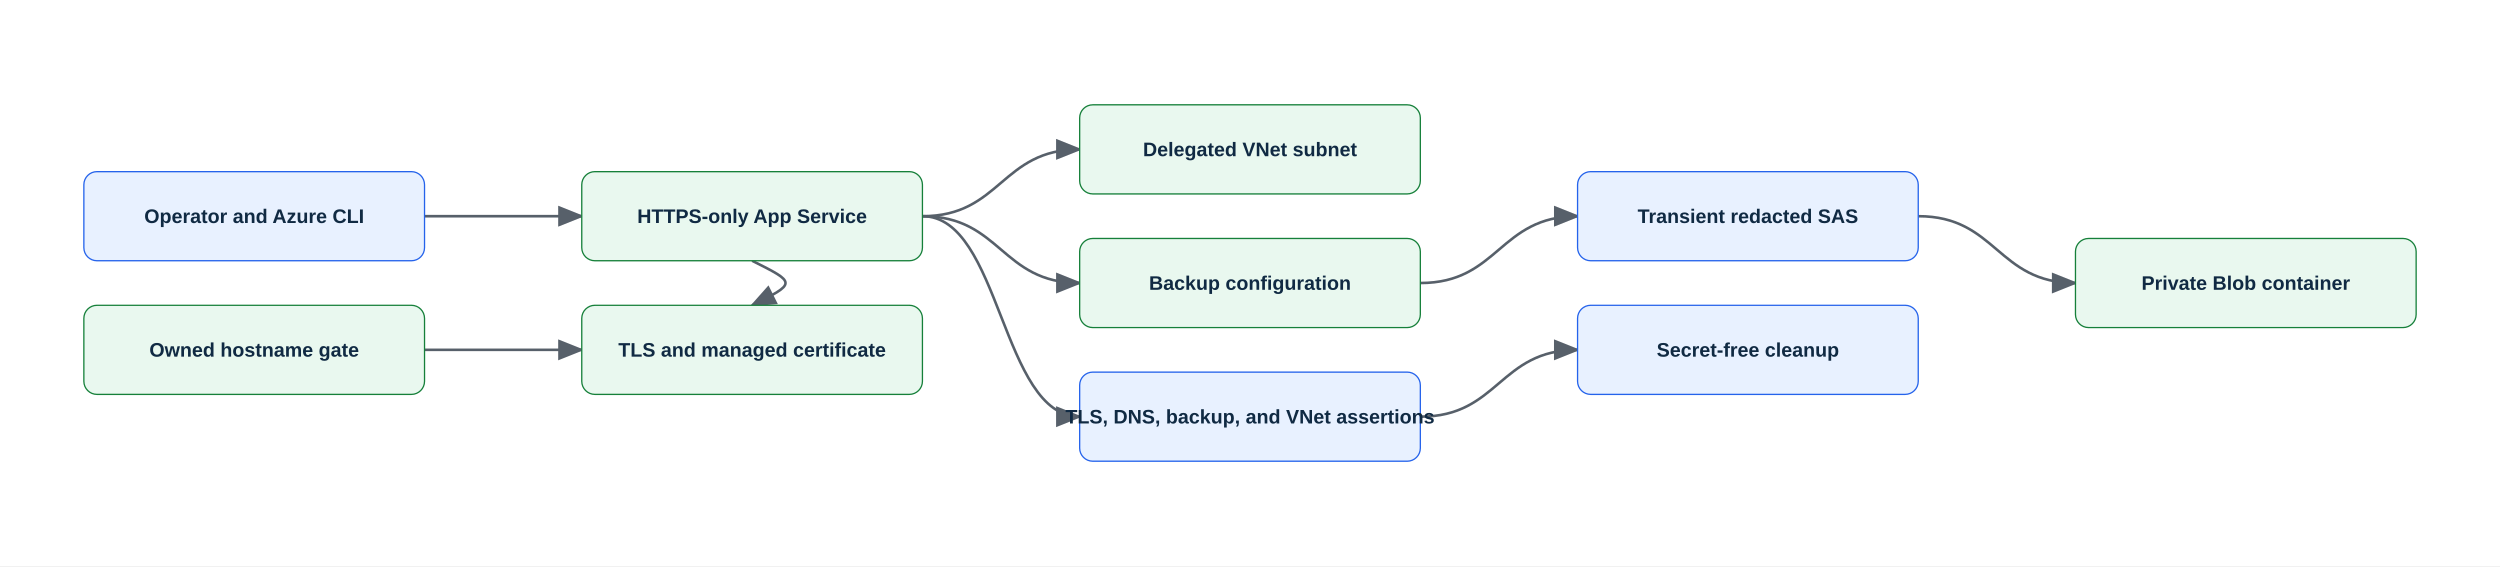
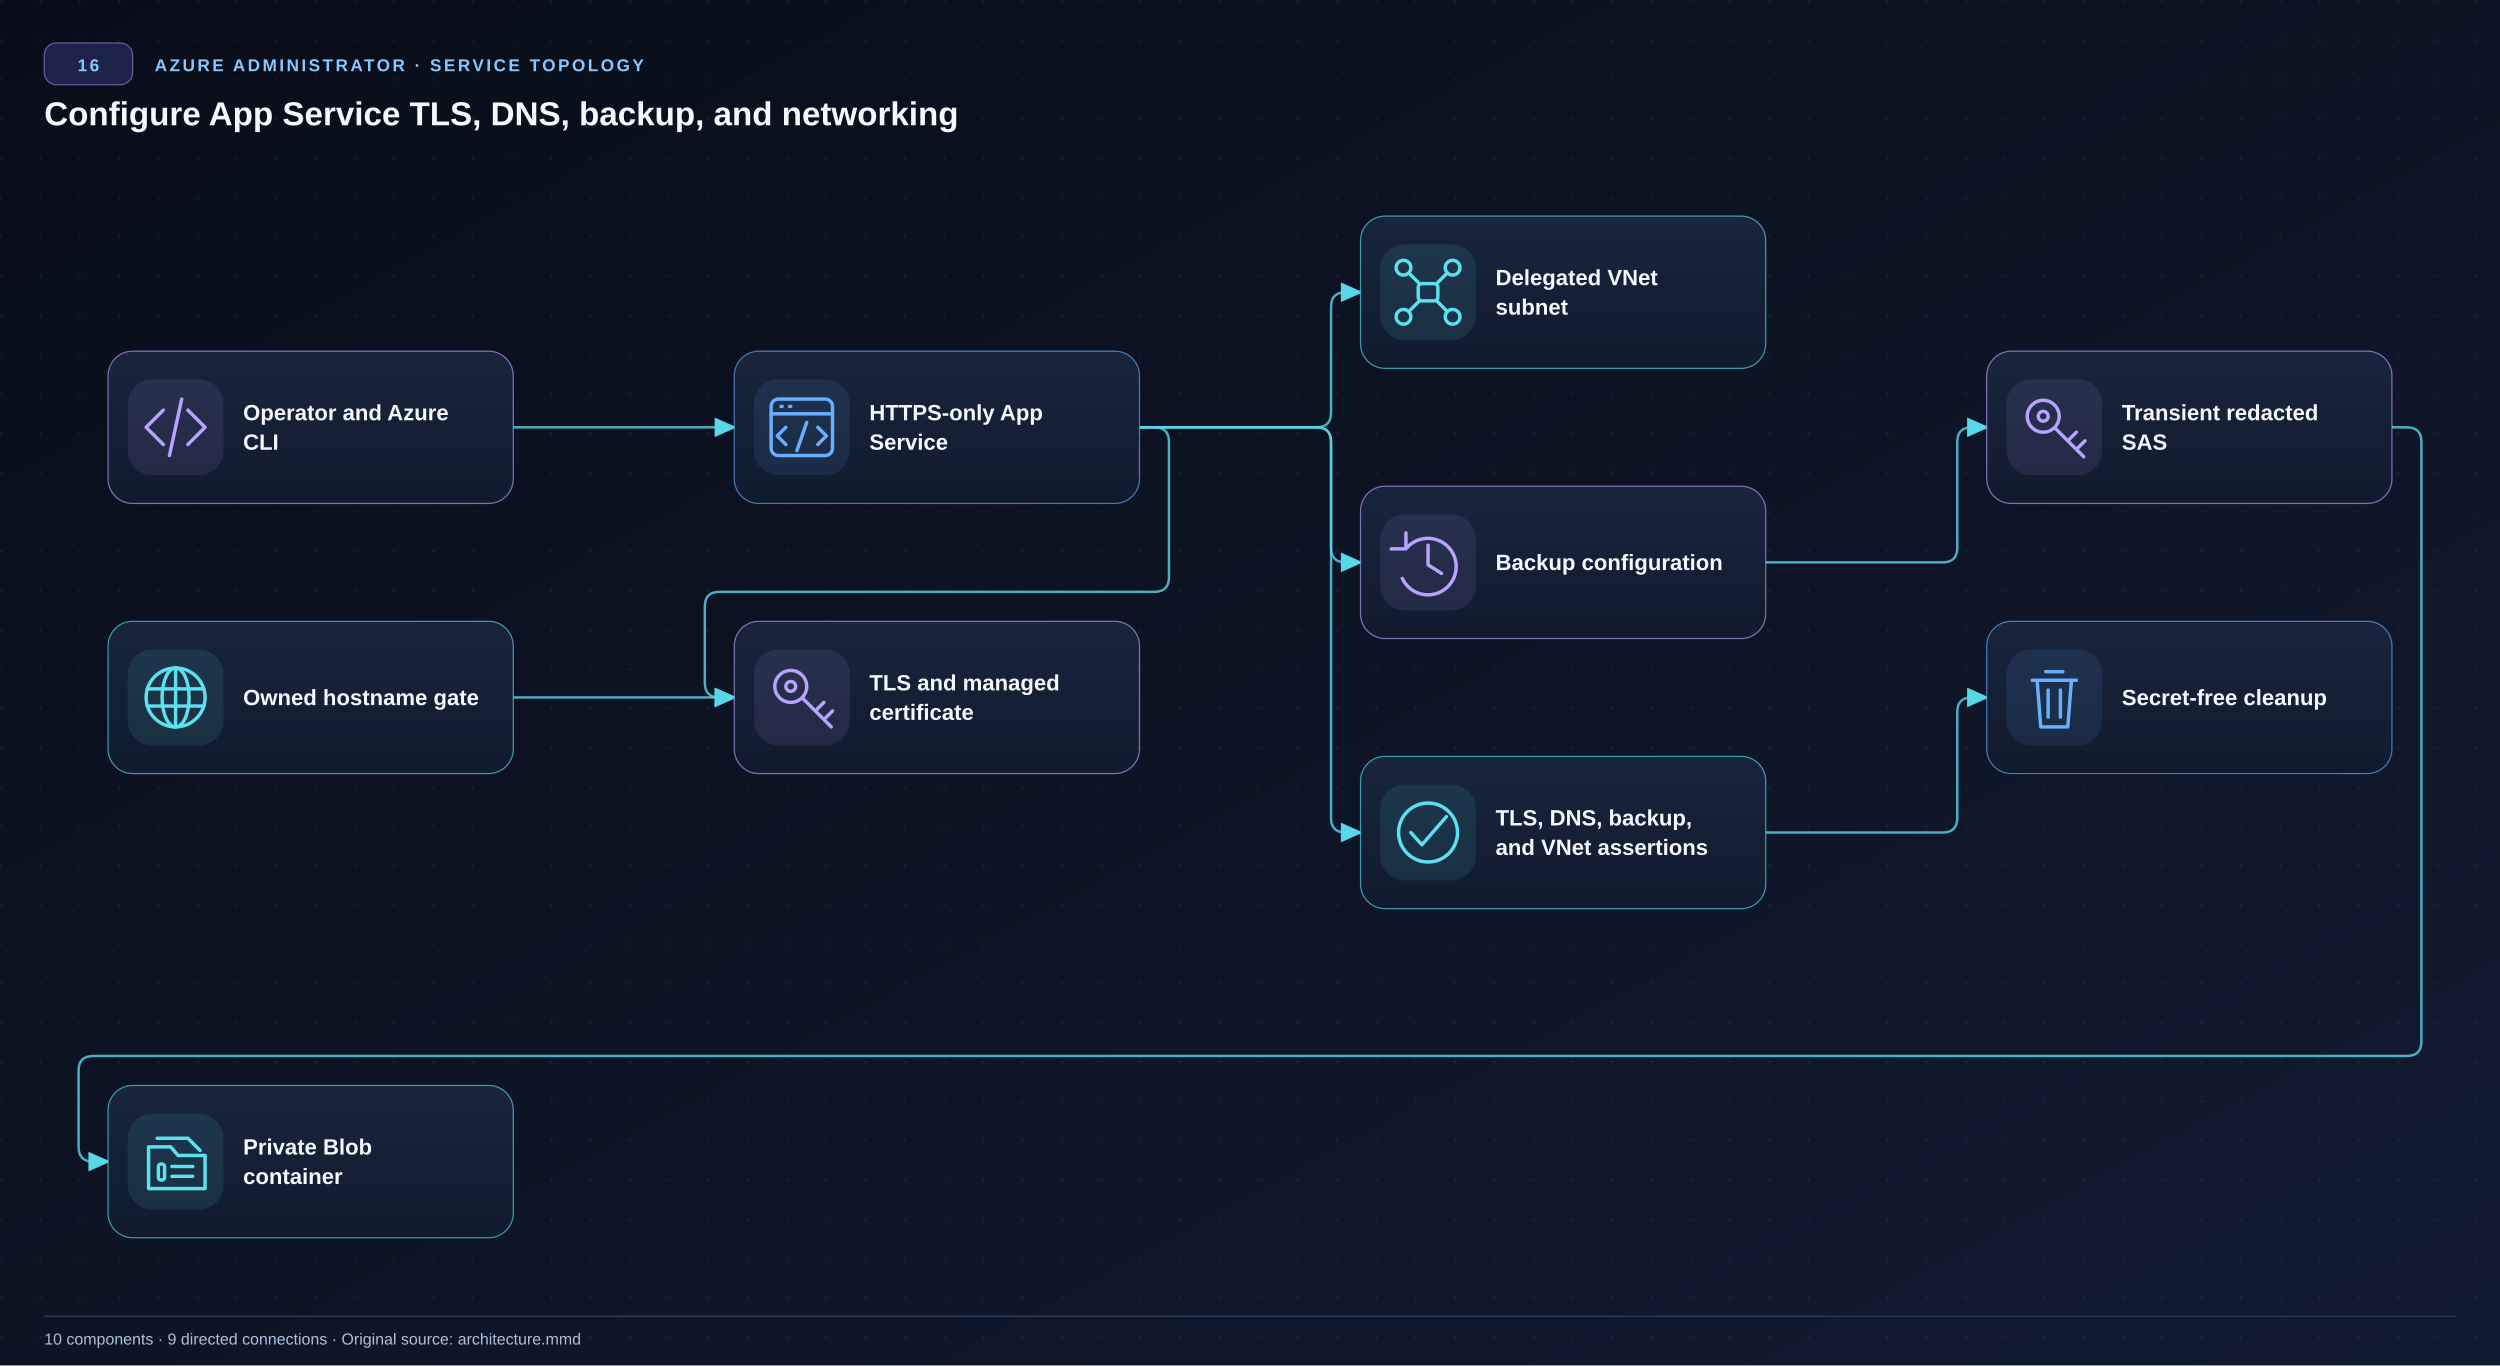
- <svg xmlns="http://www.w3.org/2000/svg" width="1908" height="432" viewBox="0 0 1908 432" role="img" aria-labelledby="lab16-title lab16-desc">
+ <svg xmlns="http://www.w3.org/2000/svg" width="2036" height="1112" viewBox="0 0 2036 1112" role="img" aria-labelledby="lab16-title lab16-desc">
  <defs>
-     <marker id="arrow" markerWidth="10" markerHeight="8" refX="9" refY="4" orient="auto" markerUnits="strokeWidth">
-       <path d="M 0 0 L 10 4 L 0 8 z" fill="#57606a" />
+     <linearGradient id="canvas-fill" x2="1" y2="1">
+       <stop stop-color="#090D19" />
+       <stop offset="1" stop-color="#111B30" />
+     </linearGradient>
+     <linearGradient id="card-fill" x2="0" y2="1">
+       <stop stop-color="#18253C" />
+       <stop offset="1" stop-color="#111B2E" />
+     </linearGradient>
+     <pattern id="grid" width="32" height="32" patternUnits="userSpaceOnUse">
+       <circle cx="1" cy="1" r="1" fill="#72A6E8" opacity=".10" />
+     </pattern>
+     <marker id="arrow" markerWidth="9" markerHeight="8" refX="8" refY="4" orient="auto" markerUnits="strokeWidth">
+       <path d="M0 0L9 4L0 8z" fill="#59D6E8" />
    </marker>
    <style>
-       .edge { fill: none; stroke: #57606a; stroke-width: 2; marker-end: url(#arrow); }
-       .edge-label-bg { fill: #ffffff; opacity: .94; }
-       .edge-label { fill: #57606a; font: 13px 'Segoe UI', Arial, sans-serif; text-anchor: middle; dominant-baseline: central; }
-       .node-label { font: 600 15px 'Segoe UI', Arial, sans-serif; text-anchor: middle; dominant-baseline: central; }
+       .edge { fill: none; stroke: #59D6E8; stroke-width: 2; stroke-opacity: .8; marker-end: url(#arrow); }
+       .node-label { fill: #F6F8FF; font: 600 18px 'Segoe UI', Arial, sans-serif; dominant-baseline: central; }
+       .edge-label { fill: #D9F8FD; font: 13px 'Segoe UI', Arial, sans-serif; text-anchor: middle; dominant-baseline: central; }
+       .heading { fill: #F6F8FF; font: 700 27px 'Segoe UI', Arial, sans-serif; }
+       .eyebrow { fill: #87C9FF; font: 600 14px 'Segoe UI', Arial, sans-serif; letter-spacing: 2px; }
+       .footer { fill: #ACC0DC; font: 13px 'Segoe UI', Arial, sans-serif; }
    </style>
  </defs>
-   <rect width="100%" height="100%" fill="#ffffff" />
+   <rect width="100%" height="100%" fill="url(#canvas-fill)" />
+   <rect width="100%" height="100%" fill="url(#grid)" />
  <g aria-hidden="true">
-     <path class="edge" d="M 324 165 C 384 165, 384 165, 444 165" />
-     <path class="edge" d="M 574 199 C 608 216, 608 216, 574 233" />
-     <path class="edge" d="M 704 165 C 764 165, 764 114, 824 114" />
-     <path class="edge" d="M 704 165 C 764 165, 764 216, 824 216" />
-     <path class="edge" d="M 1084 216 C 1144 216, 1144 165, 1204 165" />
-     <path class="edge" d="M 1464 165 C 1524 165, 1524 216, 1584 216" />
-     <path class="edge" d="M 324 267 C 384 267, 384 267, 444 267" />
-     <path class="edge" d="M 704 165 C 764 165, 764 318, 824 318" />
-     <path class="edge" d="M 1084 318 C 1144 318, 1144 267, 1204 267" />
-     <rect x="64" y="131" width="260" height="68" rx="10" fill="#e8f1ff" stroke="#2563eb" />
-     <text x="194" y="165" class="node-label" fill="#102a43">Operator and Azure CLI</text>
-     <rect x="444" y="131" width="260" height="68" rx="10" fill="#e9f8ef" stroke="#16803a" />
-     <text x="574" y="165" class="node-label" fill="#102a43">HTTPS-only App Service</text>
-     <rect x="444" y="233" width="260" height="68" rx="10" fill="#e9f8ef" stroke="#16803a" />
-     <text x="574" y="267" class="node-label" fill="#102a43">TLS and managed certificate</text>
-     <rect x="824" y="80" width="260" height="68" rx="10" fill="#e9f8ef" stroke="#16803a" />
-     <text x="954" y="114" class="node-label" fill="#102a43">Delegated VNet subnet</text>
-     <rect x="824" y="182" width="260" height="68" rx="10" fill="#e9f8ef" stroke="#16803a" />
-     <text x="954" y="216" class="node-label" fill="#102a43">Backup configuration</text>
-     <rect x="1204" y="131" width="260" height="68" rx="10" fill="#e8f1ff" stroke="#2563eb" />
-     <text x="1334" y="165" class="node-label" fill="#102a43">Transient redacted SAS</text>
-     <rect x="1584" y="182" width="260" height="68" rx="10" fill="#e9f8ef" stroke="#16803a" />
-     <text x="1714" y="216" class="node-label" fill="#102a43">Private Blob container</text>
-     <rect x="64" y="233" width="260" height="68" rx="10" fill="#e9f8ef" stroke="#16803a" />
-     <text x="194" y="267" class="node-label" fill="#102a43">Owned hostname gate</text>
-     <rect x="824" y="284" width="260" height="68" rx="10" fill="#e8f1ff" stroke="#2563eb" />
-     <text x="954" y="318" class="node-label" fill="#102a43">TLS, DNS, backup, and VNet assertions</text>
-     <rect x="1204" y="233" width="260" height="68" rx="10" fill="#e8f1ff" stroke="#2563eb" />
-     <text x="1334" y="267" class="node-label" fill="#102a43">Secret-free cleanup</text>
+     <rect x="36" y="35" width="72" height="34" rx="10" fill="#6366F1" fill-opacity=".23" stroke="#A295F9" stroke-opacity=".55" />
+     <text x="72" y="58" class="eyebrow" text-anchor="middle">16</text>
+     <text x="126" y="58" class="eyebrow">AZURE ADMINISTRATOR · SERVICE TOPOLOGY</text>
+     <text x="36" y="102" class="heading">Configure App Service TLS, DNS, backup, and networking</text>
+     <path id="edge-0" data-source="A" data-target="APP" class="edge" d="M 418 348 L 598 348" />
+     <path id="edge-1" data-source="APP" data-target="TLS" class="edge" d="M 928 348 L 940 348 Q 952 348 952 360 L 952 470 Q 952 482 940 482 L 586 482 Q 574 482 574 494 L 574 556 Q 574 568 586 568 L 598 568" />
+     <path id="edge-2" data-source="APP" data-target="VI" class="edge" d="M 928 348 L 1072 348 Q 1084 348 1084 336 L 1084 250 Q 1084 238 1096 238 L 1108 238" />
+     <path id="edge-3" data-source="APP" data-target="B" class="edge" d="M 928 348 L 1072 348 Q 1084 348 1084 360 L 1084 446 Q 1084 458 1096 458 L 1108 458" />
+     <path id="edge-4" data-source="B" data-target="SAS" class="edge" d="M 1438 458 L 1582 458 Q 1594 458 1594 446 L 1594 360 Q 1594 348 1606 348 L 1618 348" />
+     <path id="edge-5" data-source="SAS" data-target="ST" class="edge" d="M 1948 348 L 1960 348 Q 1972 348 1972 360 L 1972 848 Q 1972 860 1960 860 L 76 860 Q 64 860 64 872 L 64 934 Q 64 946 76 946 L 88 946" />
+     <path id="edge-6" data-source="DNS" data-target="TLS" class="edge" d="M 418 568 L 598 568" />
+     <path id="edge-7" data-source="APP" data-target="V" class="edge" d="M 928 348 L 1072 348 Q 1084 348 1084 360 L 1084 666 Q 1084 678 1096 678 L 1108 678" />
+     <path id="edge-8" data-source="V" data-target="C" class="edge" d="M 1438 678 L 1582 678 Q 1594 678 1594 666 L 1594 580 Q 1594 568 1606 568 L 1618 568" />
+     <g id="node-A" data-service-icon="code">
+       <rect x="88" y="286" width="330" height="124" rx="20" fill="url(#card-fill)" stroke="#B8A4FF" stroke-opacity=".64" />
+       <rect x="104" y="309" width="78" height="78" rx="20" fill="#B8A4FF" fill-opacity=".10" />
+       <g transform="translate(111 316)" fill="none" stroke="#B8A4FF" stroke-width="2.8" stroke-linecap="round" stroke-linejoin="round">
+         <path d="M22 18L8 32l14 14M42 18l14 14-14 14M37 9L27 55" />
+       </g>
+       <text x="198" y="336" class="node-label">Operator and Azure</text>
+       <text x="198" y="360" class="node-label">CLI</text>
+     </g>
+     <g id="node-APP" data-service-icon="app">
+       <rect x="598" y="286" width="330" height="124" rx="20" fill="url(#card-fill)" stroke="#69AFFF" stroke-opacity=".64" />
+       <rect x="614" y="309" width="78" height="78" rx="20" fill="#69AFFF" fill-opacity=".10" />
+       <g transform="translate(621 316)" fill="none" stroke="#69AFFF" stroke-width="2.8" stroke-linecap="round" stroke-linejoin="round">
+         <rect x="7" y="9" width="50" height="46" rx="6" />
+         <path d="M7 21h50M15 15h1M22 15h1M19 32l-7 7 7 7M45 32l7 7-7 7M36 28l-8 23" />
+       </g>
+       <text x="708" y="336" class="node-label">HTTPS-only App</text>
+       <text x="708" y="360" class="node-label">Service</text>
+     </g>
+     <g id="node-TLS" data-service-icon="key">
+       <rect x="598" y="506" width="330" height="124" rx="20" fill="url(#card-fill)" stroke="#B8A4FF" stroke-opacity=".64" />
+       <rect x="614" y="529" width="78" height="78" rx="20" fill="#B8A4FF" fill-opacity=".10" />
+       <g transform="translate(621 536)" fill="none" stroke="#B8A4FF" stroke-width="2.8" stroke-linecap="round" stroke-linejoin="round">
+         <circle cx="23" cy="23" r="13" />
+         <circle cx="23" cy="23" r="4" />
+         <path d="M33 33l23 23M43 43l7-7M50 50l7-7" />
+       </g>
+       <text x="708" y="556" class="node-label">TLS and managed</text>
+       <text x="708" y="580" class="node-label">certificate</text>
+     </g>
+     <g id="node-VI" data-service-icon="network">
+       <rect x="1108" y="176" width="330" height="124" rx="20" fill="url(#card-fill)" stroke="#5BE1EF" stroke-opacity=".64" />
+       <rect x="1124" y="199" width="78" height="78" rx="20" fill="#5BE1EF" fill-opacity=".10" />
+       <g transform="translate(1131 206)" fill="none" stroke="#5BE1EF" stroke-width="2.8" stroke-linecap="round" stroke-linejoin="round">
+         <rect x="24" y="25" width="16" height="14" rx="3" />
+         <circle cx="12" cy="12" r="6" />
+         <circle cx="52" cy="12" r="6" />
+         <circle cx="12" cy="52" r="6" />
+         <circle cx="52" cy="52" r="6" />
+         <path d="M17 17l8 8M47 17l-8 8M17 47l8-8M47 47l-8-8" />
+       </g>
+       <text x="1218" y="226" class="node-label">Delegated VNet</text>
+       <text x="1218" y="250" class="node-label">subnet</text>
+     </g>
+     <g id="node-B" data-service-icon="recovery">
+       <rect x="1108" y="396" width="330" height="124" rx="20" fill="url(#card-fill)" stroke="#B8A4FF" stroke-opacity=".64" />
+       <rect x="1124" y="419" width="78" height="78" rx="20" fill="#B8A4FF" fill-opacity=".10" />
+       <g transform="translate(1131 426)" fill="none" stroke="#B8A4FF" stroke-width="2.8" stroke-linecap="round" stroke-linejoin="round">
+         <path d="M14 21a23 23 0 1 1-3 24M14 21V8M14 21H2" />
+         <path d="M32 18v16l11 7" />
+       </g>
+       <text x="1218" y="458" class="node-label">Backup configuration</text>
+     </g>
+     <g id="node-SAS" data-service-icon="key">
+       <rect x="1618" y="286" width="330" height="124" rx="20" fill="url(#card-fill)" stroke="#B8A4FF" stroke-opacity=".64" />
+       <rect x="1634" y="309" width="78" height="78" rx="20" fill="#B8A4FF" fill-opacity=".10" />
+       <g transform="translate(1641 316)" fill="none" stroke="#B8A4FF" stroke-width="2.8" stroke-linecap="round" stroke-linejoin="round">
+         <circle cx="23" cy="23" r="13" />
+         <circle cx="23" cy="23" r="4" />
+         <path d="M33 33l23 23M43 43l7-7M50 50l7-7" />
+       </g>
+       <text x="1728" y="336" class="node-label">Transient redacted</text>
+       <text x="1728" y="360" class="node-label">SAS</text>
+     </g>
+     <g id="node-ST" data-service-icon="files">
+       <rect x="88" y="884" width="330" height="124" rx="20" fill="url(#card-fill)" stroke="#5BE1EF" stroke-opacity=".64" />
+       <rect x="104" y="907" width="78" height="78" rx="20" fill="#5BE1EF" fill-opacity=".10" />
+       <g transform="translate(111 914)" fill="none" stroke="#5BE1EF" stroke-width="2.8" stroke-linecap="round" stroke-linejoin="round">
+         <path d="M10 20h18l6 7h22v27H10z" />
+         <path d="M17 13h25l10 10M29 36h17M29 44h17" />
+         <rect x="18" y="34" width="5" height="13" rx="2" />
+       </g>
+       <text x="198" y="934" class="node-label">Private Blob</text>
+       <text x="198" y="958" class="node-label">container</text>
+     </g>
+     <g id="node-DNS" data-service-icon="dns">
+       <rect x="88" y="506" width="330" height="124" rx="20" fill="url(#card-fill)" stroke="#5BE1EF" stroke-opacity=".64" />
+       <rect x="104" y="529" width="78" height="78" rx="20" fill="#5BE1EF" fill-opacity=".10" />
+       <g transform="translate(111 536)" fill="none" stroke="#5BE1EF" stroke-width="2.8" stroke-linecap="round" stroke-linejoin="round">
+         <circle cx="32" cy="32" r="24" />
+         <ellipse cx="32" cy="32" rx="11" ry="24" />
+         <path d="M9 25h46M9 39h46M32 8v48" />
+       </g>
+       <text x="198" y="568" class="node-label">Owned hostname gate</text>
+     </g>
+     <g id="node-V" data-service-icon="check">
+       <rect x="1108" y="616" width="330" height="124" rx="20" fill="url(#card-fill)" stroke="#5BE1EF" stroke-opacity=".64" />
+       <rect x="1124" y="639" width="78" height="78" rx="20" fill="#5BE1EF" fill-opacity=".10" />
+       <g transform="translate(1131 646)" fill="none" stroke="#5BE1EF" stroke-width="2.8" stroke-linecap="round" stroke-linejoin="round">
+         <circle cx="32" cy="32" r="24" />
+         <path d="M18 32l9 10 20-23" />
+       </g>
+       <text x="1218" y="666" class="node-label">TLS, DNS, backup,</text>
+       <text x="1218" y="690" class="node-label">and VNet assertions</text>
+     </g>
+     <g id="node-C" data-service-icon="cleanup">
+       <rect x="1618" y="506" width="330" height="124" rx="20" fill="url(#card-fill)" stroke="#69AFFF" stroke-opacity=".64" />
+       <rect x="1634" y="529" width="78" height="78" rx="20" fill="#69AFFF" fill-opacity=".10" />
+       <g transform="translate(1641 536)" fill="none" stroke="#69AFFF" stroke-width="2.8" stroke-linecap="round" stroke-linejoin="round">
+         <path d="M14 18h36M25 11h14M18 18l3 38h22l3-38M27 26v22M37 26v22" />
+       </g>
+       <text x="1728" y="568" class="node-label">Secret-free cleanup</text>
+     </g>
+     <path d="M36 1072H2000" stroke="#29405D" />
+     <text x="36" y="1095" class="footer">10 components · 9 directed connections · Original source: architecture.mmd</text>
  </g>
</svg>
